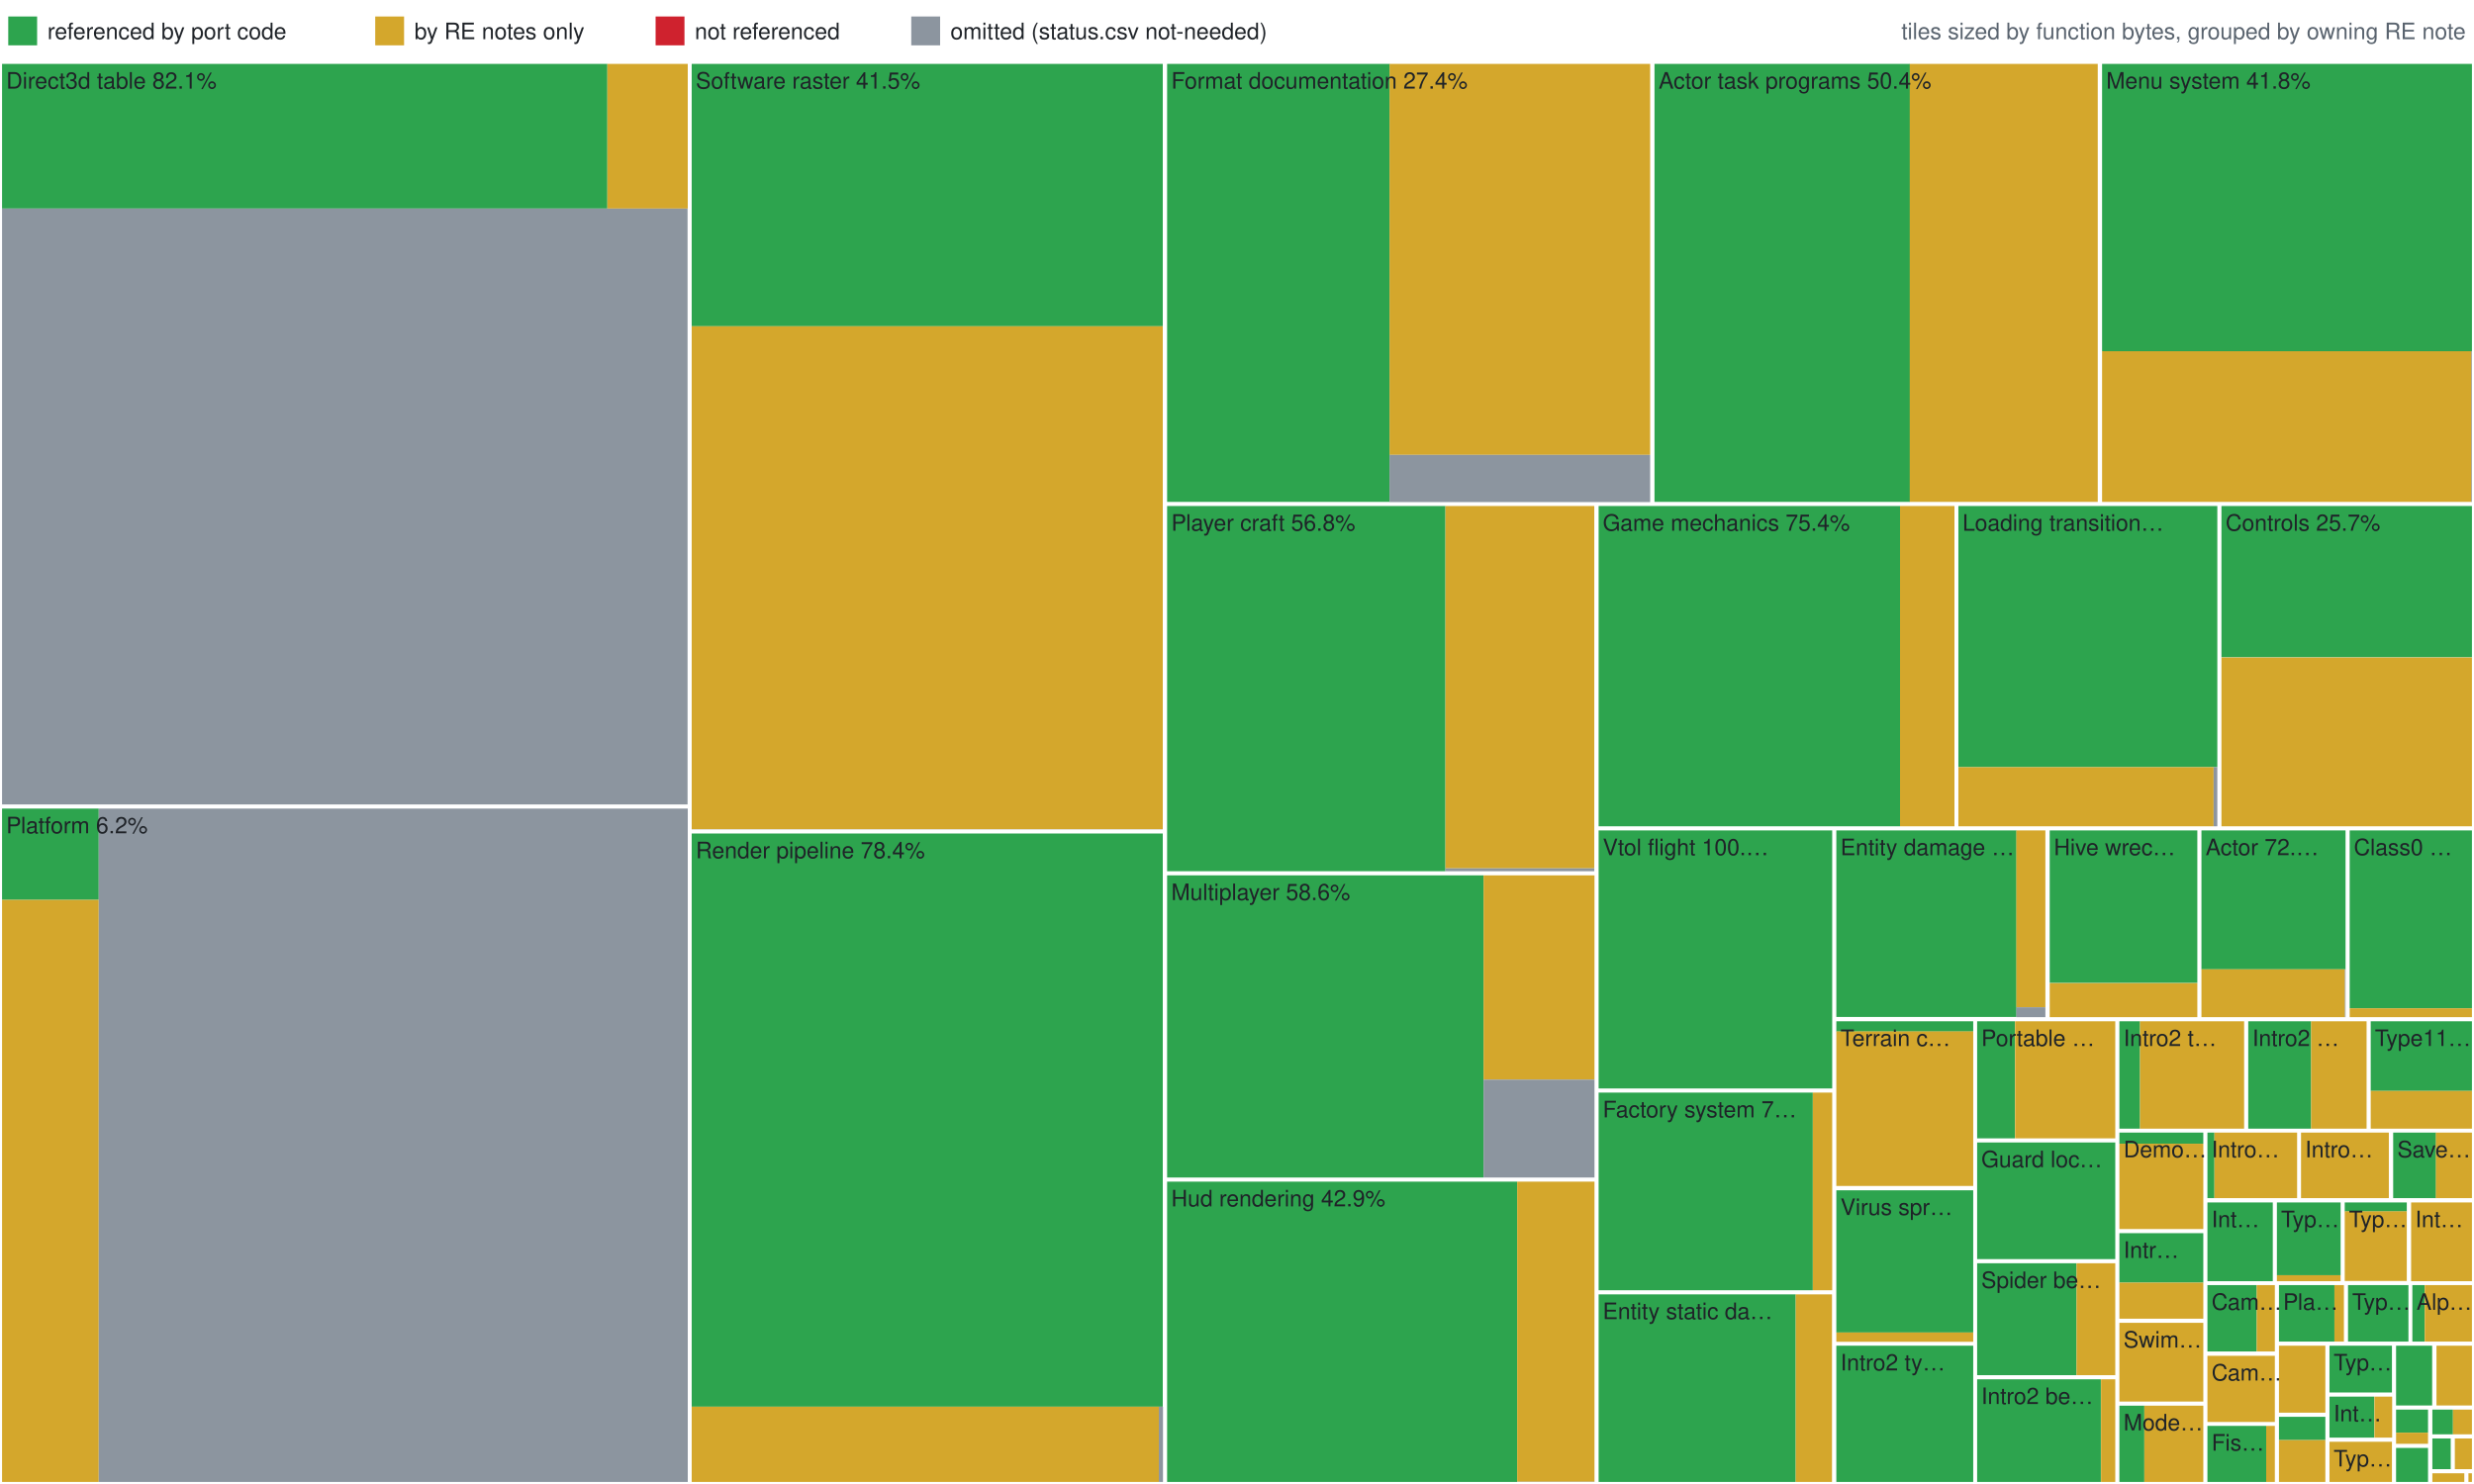
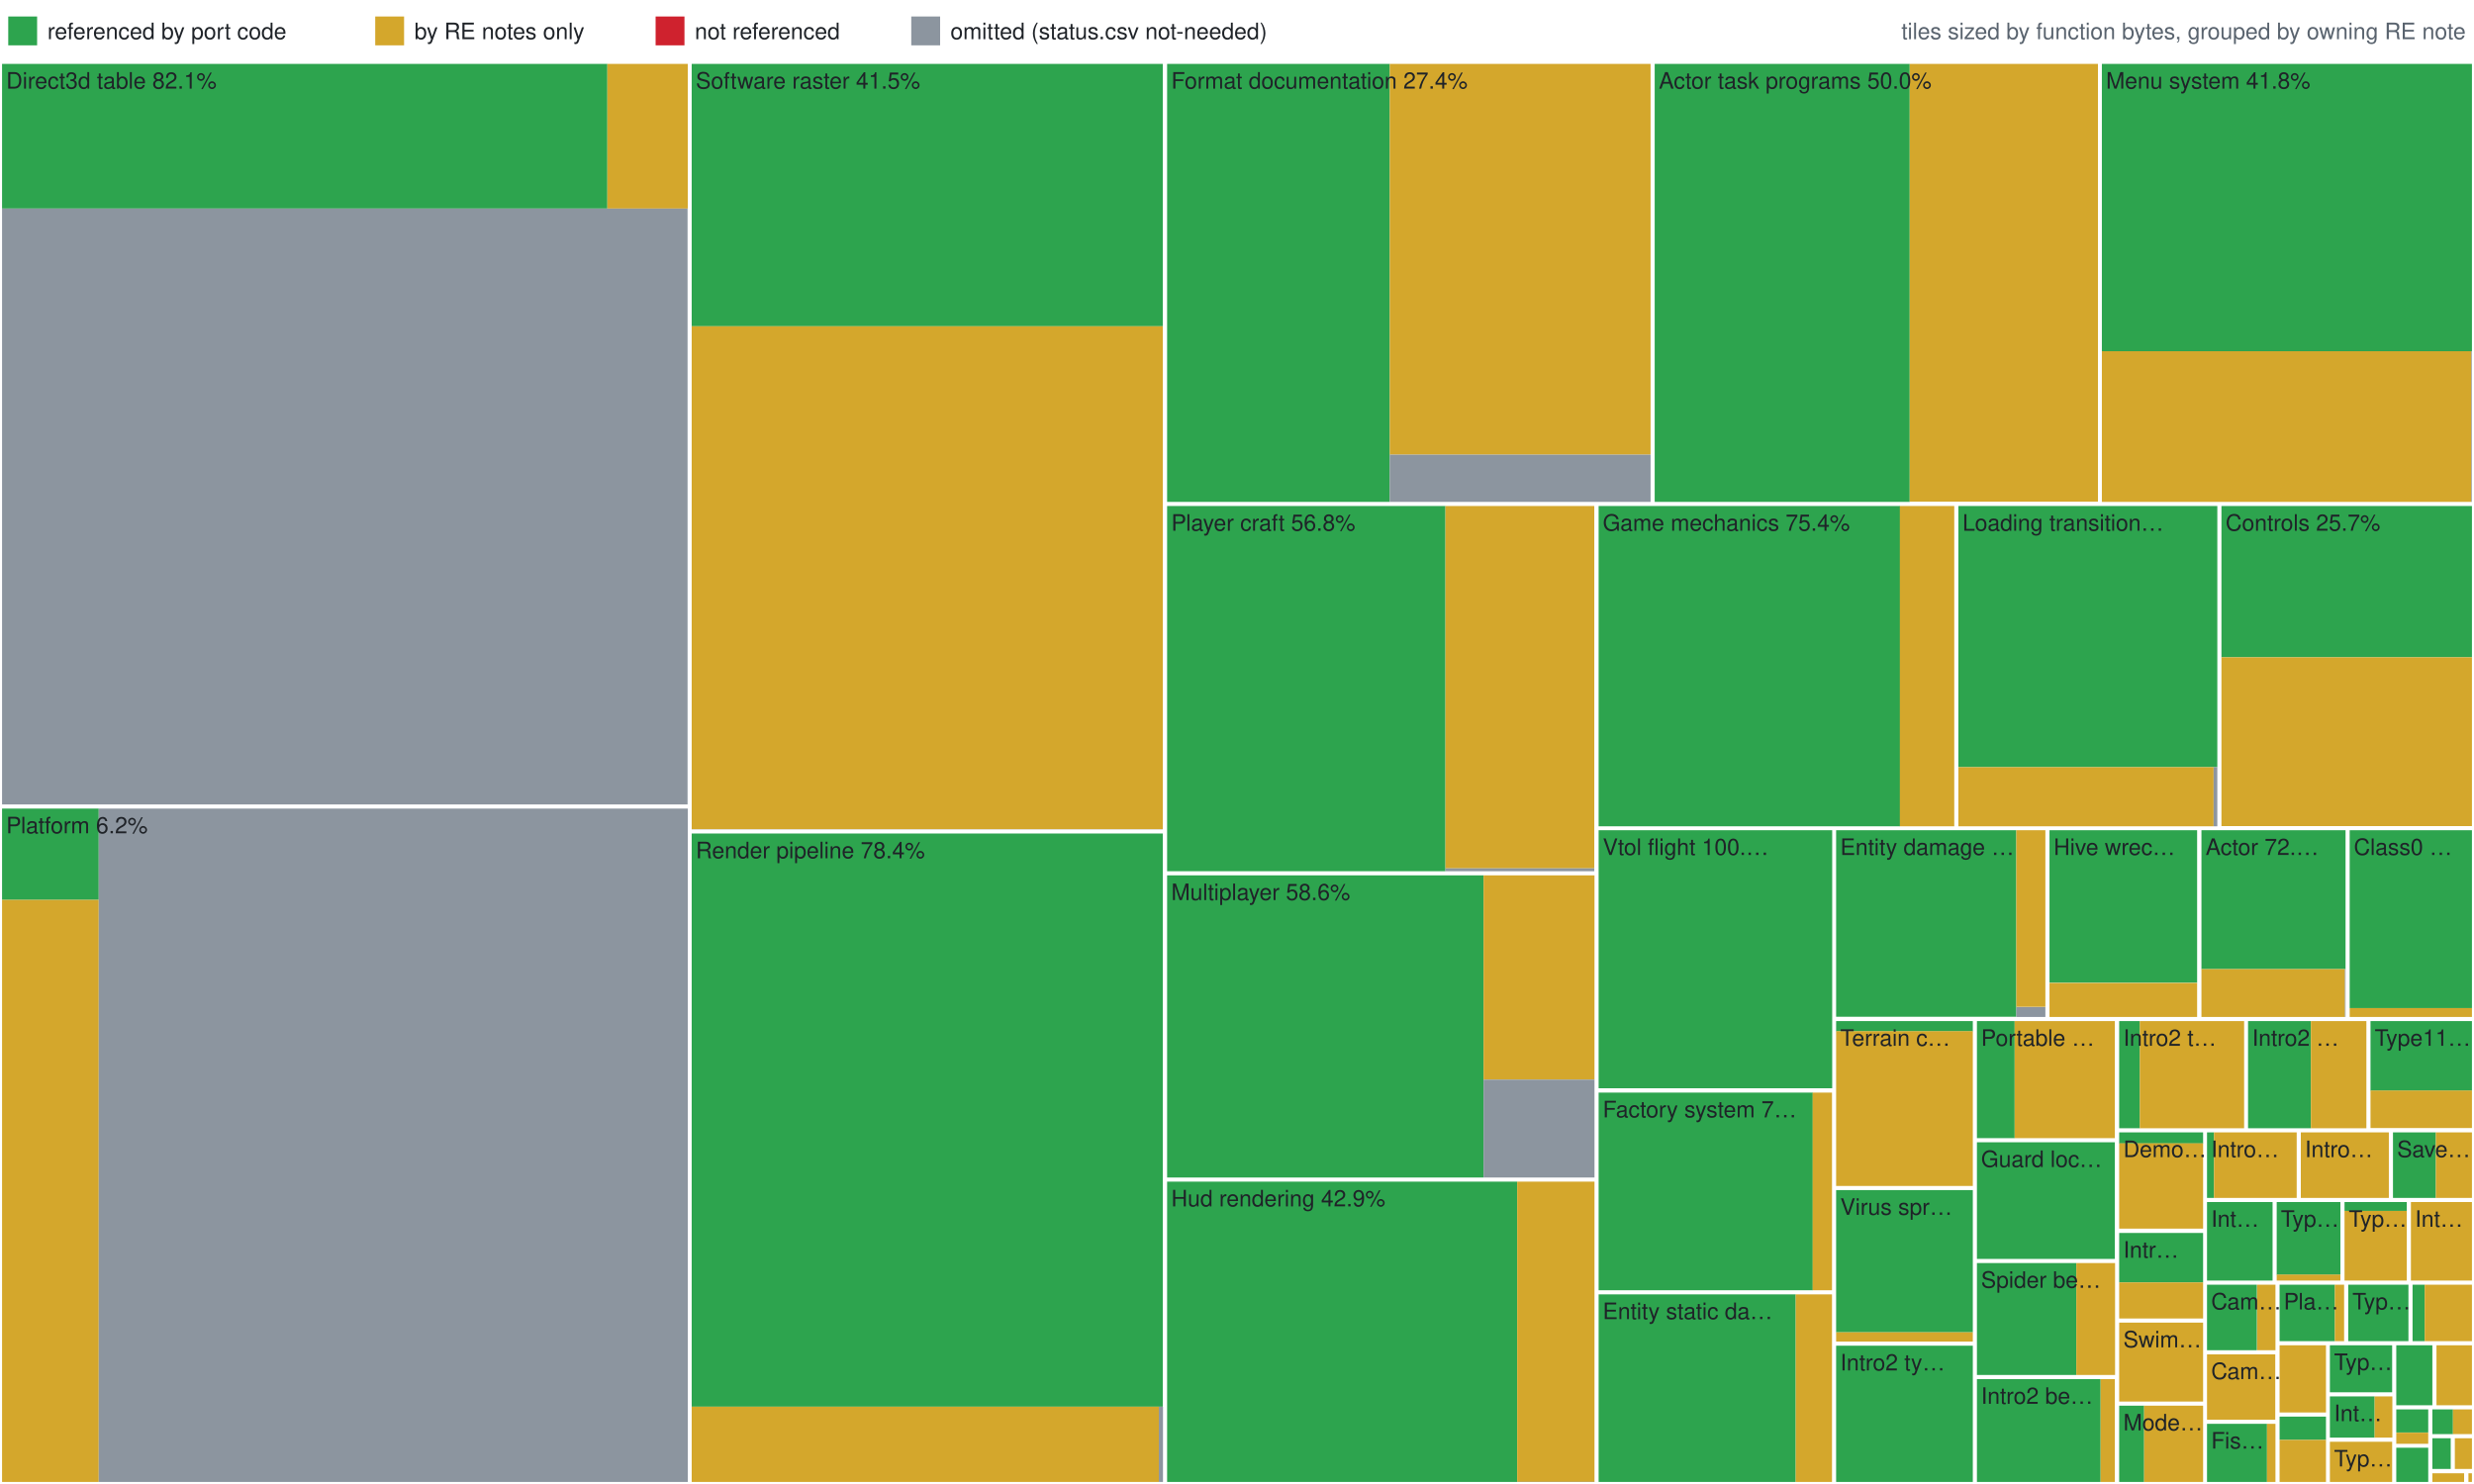
<svg xmlns="http://www.w3.org/2000/svg" width="1200" height="720" viewBox="0 0 1200 720" font-family="Segoe UI, Helvetica, Arial, sans-serif" font-size="11">
  <rect width="1200" height="720" fill="#ffffff" />
  <rect x="4" y="8" width="14" height="14" fill="#2da44e" />
  <text x="23" y="19" fill="#1f2328">referenced by port code</text>
  <rect x="182" y="8" width="14" height="14" fill="#d4a72c" />
  <text x="201" y="19" fill="#1f2328">by RE notes only</text>
  <rect x="318" y="8" width="14" height="14" fill="#cf222e" />
  <text x="337" y="19" fill="#1f2328">not referenced</text>
  <rect x="442" y="8" width="14" height="14" fill="#8c959f" />
  <text x="461" y="19" fill="#1f2328">omitted (status.csv not-needed)</text>
  <text x="1196" y="19" fill="#59636e" text-anchor="end">tiles sized by function bytes, grouped by owning RE note</text>
  <g>
    <rect x="1" y="31" width="293.6" height="70.2" fill="#2da44e" />
    <rect x="294.6" y="31" width="39" height="70.2" fill="#d4a72c" />
    <rect x="1" y="101.2" width="332.5" height="289.1" fill="#8c959f" />
    <text x="3" y="43" fill="#1f2328">Direct3d table 82.1%</text>
  </g>
  <g>
    <rect x="1" y="392.3" width="46.9" height="44.3" fill="#2da44e" />
    <rect x="1" y="436.6" width="46.9" height="282.4" fill="#d4a72c" />
    <rect x="47.9" y="392.3" width="285.7" height="326.7" fill="#8c959f" />
    <text x="3" y="404.3" fill="#1f2328">Platform 6.2%</text>
  </g>
  <g>
    <rect x="335.5" y="31" width="228.5" height="127.3" fill="#2da44e" />
    <rect x="335.5" y="158.3" width="228.5" height="244" fill="#d4a72c" />
    <rect x="335.5" y="402.3" width="228.5" height="0.1" fill="#8c959f" />
    <text x="337.5" y="43" fill="#1f2328">Software raster 41.5%</text>
  </g>
  <g>
    <rect x="335.5" y="404.4" width="228.5" height="278.1" fill="#2da44e" />
    <rect x="335.5" y="682.5" width="226.6" height="36.5" fill="#d4a72c" />
    <rect x="562.1" y="682.5" width="2" height="36.5" fill="#8c959f" />
    <text x="337.5" y="416.4" fill="#1f2328">Render pipeline 78.4%</text>
  </g>
  <g>
    <rect x="566.1" y="31" width="108" height="212.5" fill="#2da44e" />
-     <rect x="674" y="31" width="126.4" height="189.7" fill="#d4a72c" />
-     <rect x="674" y="220.7" width="126.4" height="22.9" fill="#8c959f" />
+     <rect x="674.1" y="31" width="126.5" height="189.6" fill="#d4a72c" />
+     <rect x="674.1" y="220.6" width="126.5" height="22.9" fill="#8c959f" />
    <text x="568.1" y="43" fill="#1f2328">Format documentation 27.4%</text>
  </g>
  <g>
-     <rect x="802.5" y="31" width="123.9" height="212.5" fill="#2da44e" />
-     <rect x="926.3" y="31" width="91.2" height="212.5" fill="#d4a72c" />
-     <rect x="926.3" y="243.5" width="91.2" height="0" fill="#8c959f" />
-     <text x="804.5" y="43" fill="#1f2328">Actor task programs 50.4%</text>
-   </g>
-   <g>
-     <rect x="1019.6" y="31" width="179.4" height="139.4" fill="#2da44e" />
-     <rect x="1019.6" y="170.4" width="179.2" height="73.1" fill="#d4a72c" />
+     <rect x="802.6" y="31" width="123.7" height="212.5" fill="#2da44e" />
+     <rect x="926.3" y="31" width="91.3" height="212.4" fill="#d4a72c" />
+     <rect x="926.3" y="243.4" width="91.3" height="0" fill="#8c959f" />
+     <text x="804.6" y="43" fill="#1f2328">Actor task programs 50.0%</text>
+   </g>
+   <g>
+     <rect x="1019.5" y="31" width="179.5" height="139.4" fill="#2da44e" />
+     <rect x="1019.5" y="170.4" width="179.2" height="73.1" fill="#d4a72c" />
    <rect x="1198.7" y="170.4" width="0.3" height="73.1" fill="#8c959f" />
-     <text x="1021.6" y="43" fill="#1f2328">Menu system 41.8%</text>
+     <text x="1021.5" y="43" fill="#1f2328">Menu system 41.8%</text>
  </g>
  <g>
    <rect x="566.1" y="245.5" width="135" height="177.2" fill="#2da44e" />
    <rect x="701.1" y="245.5" width="72.2" height="175.8" fill="#d4a72c" />
    <rect x="701.1" y="421.3" width="72.2" height="1.4" fill="#8c959f" />
    <text x="568.1" y="257.5" fill="#1f2328">Player craft 56.8%</text>
  </g>
  <g>
    <rect x="566.1" y="424.7" width="153.5" height="146.6" fill="#2da44e" />
    <rect x="719.6" y="424.7" width="53.8" height="99.1" fill="#d4a72c" />
    <rect x="719.6" y="523.8" width="53.8" height="47.5" fill="#8c959f" />
    <text x="568.1" y="436.7" fill="#1f2328">Multiplayer 58.6%</text>
  </g>
  <g>
    <rect x="566.1" y="573.3" width="169.8" height="145.7" fill="#2da44e" />
-     <rect x="735.9" y="573.3" width="37.5" height="145.6" fill="#d4a72c" />
+     <rect x="735.9" y="573.3" width="37.5" height="145.7" fill="#d4a72c" />
    <rect x="735.9" y="718.9" width="37.5" height="0.1" fill="#8c959f" />
    <text x="568.1" y="585.3" fill="#1f2328">Hud rendering 42.9%</text>
  </g>
  <g>
    <rect x="775.4" y="245.5" width="146.2" height="155.4" fill="#2da44e" />
-     <rect x="921.6" y="245.5" width="26.4" height="155.4" fill="#d4a72c" />
+     <rect x="921.5" y="245.5" width="26.4" height="155.4" fill="#d4a72c" />
    <text x="777.4" y="257.5" fill="#1f2328">Game mechanics 75.4%</text>
  </g>
  <g>
    <rect x="949.9" y="245.5" width="125.6" height="126.7" fill="#2da44e" />
    <rect x="949.9" y="372.2" width="123.8" height="28.7" fill="#d4a72c" />
    <rect x="1073.7" y="372.2" width="1.8" height="28.7" fill="#8c959f" />
    <text x="951.9" y="257.5" fill="#1f2328">Loading transition…</text>
  </g>
  <g>
    <rect x="1077.5" y="245.5" width="121.5" height="73.4" fill="#2da44e" />
-     <rect x="1077.5" y="319" width="121.5" height="81.9" fill="#d4a72c" />
+     <rect x="1077.5" y="318.9" width="121.5" height="81.9" fill="#d4a72c" />
    <text x="1079.5" y="257.5" fill="#1f2328">Controls 25.7%</text>
  </g>
  <g>
-     <rect x="775.4" y="402.9" width="113.3" height="125.2" fill="#2da44e" />
-     <text x="777.4" y="414.9" fill="#1f2328">Vtol flight 100.…</text>
+     <rect x="775.4" y="402.8" width="113.3" height="125.2" fill="#2da44e" />
+     <text x="777.4" y="414.8" fill="#1f2328">Vtol flight 100.…</text>
  </g>
  <g>
    <rect x="775.4" y="530.1" width="103.9" height="95.9" fill="#2da44e" />
-     <rect x="879.3" y="530.1" width="9.4" height="95.9" fill="#d4a72c" />
+     <rect x="879.2" y="530.1" width="9.4" height="95.9" fill="#d4a72c" />
    <text x="777.4" y="542.1" fill="#1f2328">Factory system 7…</text>
  </g>
  <g>
    <rect x="775.4" y="628" width="95.6" height="91" fill="#2da44e" />
    <rect x="871" y="628" width="17.6" height="91" fill="#d4a72c" />
    <text x="777.4" y="640" fill="#1f2328">Entity static da…</text>
  </g>
  <g>
-     <rect x="890.7" y="402.9" width="87.4" height="90.5" fill="#2da44e" />
-     <rect x="978" y="402.9" width="14.1" height="85.8" fill="#d4a72c" />
-     <rect x="978" y="488.7" width="14.1" height="4.8" fill="#8c959f" />
-     <text x="892.7" y="414.9" fill="#1f2328">Entity damage …</text>
-   </g>
-   <g>
-     <rect x="994.2" y="402.9" width="71.6" height="74" fill="#2da44e" />
-     <rect x="994.2" y="477" width="71.6" height="16.5" fill="#d4a72c" />
-     <text x="996.2" y="414.9" fill="#1f2328">Hive wrec…</text>
-   </g>
-   <g>
-     <rect x="1067.8" y="402.9" width="69.9" height="67.4" fill="#2da44e" />
-     <rect x="1067.8" y="470.3" width="69.6" height="23.2" fill="#d4a72c" />
-     <rect x="1137.4" y="470.3" width="0.3" height="23.2" fill="#8c959f" />
-     <text x="1069.8" y="414.9" fill="#1f2328">Actor 72.…</text>
-   </g>
-   <g>
-     <rect x="1139.7" y="402.9" width="59.3" height="86.3" fill="#2da44e" />
-     <rect x="1139.7" y="489.2" width="59.3" height="4.3" fill="#d4a72c" />
-     <text x="1141.7" y="414.9" fill="#1f2328">Class0 …</text>
-   </g>
-   <g>
-     <rect x="890.7" y="495.5" width="66.4" height="5" fill="#2da44e" />
-     <rect x="890.7" y="500.4" width="66.4" height="75" fill="#d4a72c" />
-     <text x="892.7" y="507.5" fill="#1f2328">Terrain c…</text>
-   </g>
-   <g>
-     <rect x="890.7" y="577.5" width="66.4" height="69" fill="#2da44e" />
-     <rect x="890.7" y="646.5" width="66.4" height="4.5" fill="#d4a72c" />
-     <text x="892.7" y="589.5" fill="#1f2328">Virus spr…</text>
-   </g>
-   <g>
-     <rect x="890.7" y="652.9" width="66.4" height="66.1" fill="#2da44e" />
-     <text x="892.7" y="664.9" fill="#1f2328">Intro2 ty…</text>
-   </g>
-   <g>
-     <rect x="959" y="495.5" width="18.3" height="56.8" fill="#2da44e" />
-     <rect x="977.4" y="495.5" width="48.6" height="56.8" fill="#d4a72c" />
-     <text x="961" y="507.5" fill="#1f2328">Portable …</text>
-   </g>
-   <g>
-     <rect x="959" y="554.3" width="67" height="56.6" fill="#2da44e" />
-     <text x="961" y="566.3" fill="#1f2328">Guard loc…</text>
-   </g>
-   <g>
-     <rect x="959" y="612.9" width="48.2" height="54.3" fill="#2da44e" />
-     <rect x="1007.2" y="612.9" width="18.8" height="54.3" fill="#d4a72c" />
-     <text x="961" y="624.9" fill="#1f2328">Spider be…</text>
-   </g>
-   <g>
-     <rect x="959" y="669.2" width="60" height="49.8" fill="#2da44e" />
-     <rect x="1019.1" y="669.2" width="6.9" height="49.8" fill="#d4a72c" />
-     <text x="961" y="681.2" fill="#1f2328">Intro2 be…</text>
-   </g>
-   <g>
-     <rect x="1028" y="495.5" width="10" height="52.1" fill="#2da44e" />
-     <rect x="1038" y="495.5" width="50.5" height="52.1" fill="#d4a72c" />
-     <text x="1030" y="507.5" fill="#1f2328">Intro2 t…</text>
-   </g>
-   <g>
-     <rect x="1090.5" y="495.5" width="30.5" height="52.1" fill="#2da44e" />
-     <rect x="1121" y="495.5" width="26.9" height="52.1" fill="#d4a72c" />
-     <text x="1092.5" y="507.5" fill="#1f2328">Intro2 …</text>
-   </g>
-   <g>
-     <rect x="1149.9" y="495.5" width="49.1" height="33.8" fill="#2da44e" />
-     <rect x="1149.9" y="529.3" width="49.1" height="18.3" fill="#d4a72c" />
-     <text x="1151.9" y="507.5" fill="#1f2328">Type11…</text>
-   </g>
-   <g>
-     <rect x="1028" y="549.5" width="40.7" height="5.4" fill="#2da44e" />
-     <rect x="1028" y="554.9" width="40.7" height="41.4" fill="#d4a72c" />
-     <text x="1030" y="561.5" fill="#1f2328">Demo…</text>
-   </g>
-   <g>
-     <rect x="1028" y="598.3" width="40.7" height="24" fill="#2da44e" />
-     <rect x="1028" y="622.3" width="40.7" height="17.5" fill="#d4a72c" />
-     <text x="1030" y="610.3" fill="#1f2328">Intr…</text>
-   </g>
-   <g>
-     <rect x="1028" y="641.8" width="40.7" height="38.2" fill="#d4a72c" />
-     <text x="1030" y="653.8" fill="#1f2328">Swim…</text>
-   </g>
-   <g>
-     <rect x="1028" y="682" width="12.1" height="37" fill="#2da44e" />
-     <rect x="1040.1" y="682" width="28.6" height="37" fill="#d4a72c" />
-     <text x="1030" y="694" fill="#1f2328">Mode…</text>
-   </g>
-   <g>
-     <rect x="1070.7" y="549.5" width="3.4" height="31.8" fill="#2da44e" />
-     <rect x="1074.1" y="549.5" width="40.1" height="31.8" fill="#d4a72c" />
-     <text x="1072.7" y="561.5" fill="#1f2328">Intro…</text>
-   </g>
-   <g>
-     <rect x="1116.1" y="549.5" width="42.6" height="31.8" fill="#d4a72c" />
-     <text x="1118.1" y="561.5" fill="#1f2328">Intro…</text>
-   </g>
-   <g>
-     <rect x="1160.8" y="549.5" width="20.8" height="31.8" fill="#2da44e" />
-     <rect x="1181.5" y="549.5" width="17.5" height="31.8" fill="#d4a72c" />
-     <text x="1162.8" y="561.5" fill="#1f2328">Save…</text>
-   </g>
-   <g>
-     <rect x="1070.7" y="583.4" width="31.7" height="38.2" fill="#2da44e" />
-     <text x="1072.7" y="595.4" fill="#1f2328">Int…</text>
-   </g>
-   <g>
-     <rect x="1104.4" y="583.4" width="30.9" height="35.3" fill="#2da44e" />
-     <rect x="1104.4" y="618.7" width="30.9" height="2.9" fill="#d4a72c" />
-     <text x="1106.4" y="595.4" fill="#1f2328">Typ…</text>
-   </g>
-   <g>
-     <rect x="1137.3" y="583.4" width="30.1" height="4.4" fill="#2da44e" />
-     <rect x="1137.3" y="587.7" width="30.1" height="33.8" fill="#d4a72c" />
-     <text x="1139.3" y="595.4" fill="#1f2328">Typ…</text>
-   </g>
-   <g>
-     <rect x="1169.5" y="583.4" width="29.5" height="38.2" fill="#d4a72c" />
-     <text x="1171.5" y="595.4" fill="#1f2328">Int…</text>
-   </g>
-   <g>
-     <rect x="1070.7" y="623.5" width="23.9" height="32.2" fill="#2da44e" />
-     <rect x="1094.6" y="623.5" width="8.8" height="32.2" fill="#d4a72c" />
-     <text x="1072.7" y="635.5" fill="#1f2328">Cam…</text>
-   </g>
-   <g>
-     <rect x="1070.7" y="657.8" width="32.7" height="32.1" fill="#d4a72c" />
-     <text x="1072.7" y="669.8" fill="#1f2328">Cam…</text>
-   </g>
-   <g>
-     <rect x="1070.7" y="691.8" width="28.5" height="27.2" fill="#2da44e" />
-     <rect x="1099.2" y="691.8" width="4.2" height="27.2" fill="#d4a72c" />
-     <text x="1072.7" y="703.8" fill="#1f2328">Fis…</text>
-   </g>
-   <g>
-     <rect x="1105.4" y="623.5" width="26.9" height="27.4" fill="#2da44e" />
-     <rect x="1132.3" y="623.5" width="4.6" height="27.4" fill="#d4a72c" />
-     <text x="1107.4" y="635.5" fill="#1f2328">Pla…</text>
-   </g>
-   <g>
-     <rect x="1138.9" y="623.5" width="29.3" height="27.4" fill="#2da44e" />
-     <text x="1140.9" y="635.5" fill="#1f2328">Typ…</text>
-   </g>
-   <g>
-     <rect x="1170.1" y="623.5" width="5.9" height="27.4" fill="#2da44e" />
-     <rect x="1176.1" y="623.5" width="22.9" height="27.4" fill="#d4a72c" />
-     <text x="1172.1" y="635.5" fill="#1f2328">Alp…</text>
-   </g>
-   <g>
-     <rect x="1105.4" y="652.9" width="22.5" height="32.5" fill="#d4a72c" />
-   </g>
-   <g>
-     <rect x="1105.4" y="687.4" width="22.5" height="11.3" fill="#2da44e" />
-     <rect x="1105.4" y="698.7" width="22.5" height="20.3" fill="#d4a72c" />
-   </g>
-   <g>
-     <rect x="1129.9" y="652.9" width="30.3" height="22.7" fill="#2da44e" />
-     <text x="1131.9" y="664.9" fill="#1f2328">Typ…</text>
-   </g>
-   <g>
-     <rect x="1129.9" y="677.6" width="21.7" height="19.9" fill="#2da44e" />
-     <rect x="1151.7" y="677.6" width="8.6" height="19.9" fill="#d4a72c" />
-     <text x="1131.9" y="689.6" fill="#1f2328">Int…</text>
-   </g>
-   <g>
-     <rect x="1129.9" y="699.5" width="30.3" height="19.5" fill="#d4a72c" />
-     <text x="1131.9" y="711.5" fill="#1f2328">Typ…</text>
-   </g>
-   <g>
-     <rect x="1162.2" y="652.9" width="17.5" height="29" fill="#2da44e" />
-   </g>
-   <g>
-     <rect x="1181.8" y="652.9" width="17.2" height="29" fill="#d4a72c" />
-   </g>
-   <g>
-     <rect x="1162.2" y="683.9" width="15.5" height="11.2" fill="#2da44e" />
-     <rect x="1162.2" y="695.1" width="15.5" height="5.4" fill="#d4a72c" />
-   </g>
-   <g>
-     <rect x="1162.2" y="702.5" width="15.5" height="16.5" fill="#2da44e" />
-   </g>
-   <g>
-     <rect x="1179.8" y="683.9" width="10" height="12" fill="#2da44e" />
-     <rect x="1189.8" y="683.9" width="9.2" height="12" fill="#d4a72c" />
-   </g>
-   <g>
-     <rect x="1179.8" y="697.9" width="8.9" height="14.9" fill="#2da44e" />
-   </g>
-   <g>
-     <rect x="1190.7" y="697.9" width="8.3" height="14.9" fill="#d4a72c" />
-   </g>
-   <g>
-     <rect x="1179.8" y="714.8" width="15.5" height="4.2" fill="#d4a72c" />
+     <rect x="890.6" y="402.8" width="87.4" height="90.5" fill="#2da44e" />
+     <rect x="978" y="402.8" width="14.1" height="85.7" fill="#d4a72c" />
+     <rect x="978" y="488.6" width="14.1" height="4.8" fill="#8c959f" />
+     <text x="892.6" y="414.8" fill="#1f2328">Entity damage …</text>
+   </g>
+   <g>
+     <rect x="994.1" y="402.8" width="71.6" height="74" fill="#2da44e" />
+     <rect x="994.1" y="476.9" width="71.6" height="16.5" fill="#d4a72c" />
+     <text x="996.1" y="414.8" fill="#1f2328">Hive wrec…</text>
+   </g>
+   <g>
+     <rect x="1067.8" y="402.8" width="69.9" height="67.4" fill="#2da44e" />
+     <rect x="1067.8" y="470.2" width="69.6" height="23.2" fill="#d4a72c" />
+     <rect x="1137.4" y="470.2" width="0.3" height="23.2" fill="#8c959f" />
+     <text x="1069.8" y="414.8" fill="#1f2328">Actor 72.…</text>
+   </g>
+   <g>
+     <rect x="1139.7" y="402.8" width="59.3" height="86.3" fill="#2da44e" />
+     <rect x="1139.7" y="489.1" width="59.3" height="4.3" fill="#d4a72c" />
+     <text x="1141.7" y="414.8" fill="#1f2328">Class0 …</text>
+   </g>
+   <g>
+     <rect x="890.6" y="495.4" width="66.3" height="5" fill="#2da44e" />
+     <rect x="890.6" y="500.3" width="66.3" height="75.1" fill="#d4a72c" />
+     <text x="892.6" y="507.4" fill="#1f2328">Terrain c…</text>
+   </g>
+   <g>
+     <rect x="890.6" y="577.4" width="66.3" height="69" fill="#2da44e" />
+     <rect x="890.6" y="646.4" width="66.3" height="4.5" fill="#d4a72c" />
+     <text x="892.6" y="589.4" fill="#1f2328">Virus spr…</text>
+   </g>
+   <g>
+     <rect x="890.6" y="652.9" width="66.3" height="66.1" fill="#2da44e" />
+     <text x="892.6" y="664.9" fill="#1f2328">Intro2 ty…</text>
+   </g>
+   <g>
+     <rect x="958.9" y="495.4" width="18.3" height="56.8" fill="#2da44e" />
+     <rect x="977.2" y="495.4" width="48.6" height="56.8" fill="#d4a72c" />
+     <text x="960.9" y="507.4" fill="#1f2328">Portable …</text>
+   </g>
+   <g>
+     <rect x="958.9" y="554.2" width="66.9" height="56.6" fill="#2da44e" />
+     <text x="960.9" y="566.2" fill="#1f2328">Guard loc…</text>
+   </g>
+   <g>
+     <rect x="958.9" y="612.8" width="48.2" height="54.3" fill="#2da44e" />
+     <rect x="1007.1" y="612.8" width="18.8" height="54.3" fill="#d4a72c" />
+     <text x="960.9" y="624.8" fill="#1f2328">Spider be…</text>
+   </g>
+   <g>
+     <rect x="958.9" y="669.1" width="60" height="49.9" fill="#2da44e" />
+     <rect x="1018.9" y="669.1" width="6.9" height="49.9" fill="#d4a72c" />
+     <text x="960.9" y="681.1" fill="#1f2328">Intro2 be…</text>
+   </g>
+   <g>
+     <rect x="1027.9" y="495.4" width="10" height="52" fill="#2da44e" />
+     <rect x="1037.9" y="495.4" width="50.6" height="52" fill="#d4a72c" />
+     <text x="1029.9" y="507.4" fill="#1f2328">Intro2 t…</text>
+   </g>
+   <g>
+     <rect x="1090.4" y="495.4" width="30.5" height="52" fill="#2da44e" />
+     <rect x="1120.9" y="495.4" width="26.9" height="52" fill="#d4a72c" />
+     <text x="1092.4" y="507.4" fill="#1f2328">Intro2 …</text>
+   </g>
+   <g>
+     <rect x="1149.8" y="495.4" width="49.2" height="33.8" fill="#2da44e" />
+     <rect x="1149.8" y="529.1" width="49.2" height="18.2" fill="#d4a72c" />
+     <text x="1151.8" y="507.4" fill="#1f2328">Type11…</text>
+   </g>
+   <g>
+     <rect x="1027.9" y="549.4" width="40.7" height="5.4" fill="#2da44e" />
+     <rect x="1027.9" y="554.7" width="40.7" height="41.4" fill="#d4a72c" />
+     <text x="1029.9" y="561.4" fill="#1f2328">Demo…</text>
+   </g>
+   <g>
+     <rect x="1027.9" y="598.2" width="40.7" height="24" fill="#2da44e" />
+     <rect x="1027.9" y="622.2" width="40.7" height="17.5" fill="#d4a72c" />
+     <text x="1029.9" y="610.2" fill="#1f2328">Intr…</text>
+   </g>
+   <g>
+     <rect x="1027.9" y="641.7" width="40.7" height="38.3" fill="#d4a72c" />
+     <text x="1029.9" y="653.7" fill="#1f2328">Swim…</text>
+   </g>
+   <g>
+     <rect x="1027.9" y="682" width="12.1" height="37" fill="#2da44e" />
+     <rect x="1040" y="682" width="28.6" height="37" fill="#d4a72c" />
+     <text x="1029.9" y="694" fill="#1f2328">Mode…</text>
+   </g>
+   <g>
+     <rect x="1070.5" y="549.4" width="3.4" height="31.8" fill="#2da44e" />
+     <rect x="1073.9" y="549.4" width="40.1" height="31.8" fill="#d4a72c" />
+     <text x="1072.5" y="561.4" fill="#1f2328">Intro…</text>
+   </g>
+   <g>
+     <rect x="1116" y="549.4" width="42.7" height="31.8" fill="#d4a72c" />
+     <text x="1118" y="561.4" fill="#1f2328">Intro…</text>
+   </g>
+   <g>
+     <rect x="1160.7" y="549.4" width="20.8" height="31.8" fill="#2da44e" />
+     <rect x="1181.5" y="549.4" width="17.5" height="31.8" fill="#d4a72c" />
+     <text x="1162.7" y="561.4" fill="#1f2328">Save…</text>
+   </g>
+   <g>
+     <rect x="1070.5" y="583.2" width="31.8" height="38.1" fill="#2da44e" />
+     <text x="1072.5" y="595.2" fill="#1f2328">Int…</text>
+   </g>
+   <g>
+     <rect x="1104.3" y="583.2" width="30.9" height="35.3" fill="#2da44e" />
+     <rect x="1104.3" y="618.4" width="30.9" height="2.9" fill="#d4a72c" />
+     <text x="1106.3" y="595.2" fill="#1f2328">Typ…</text>
+   </g>
+   <g>
+     <rect x="1137.2" y="583.2" width="30.2" height="4.3" fill="#2da44e" />
+     <rect x="1137.2" y="587.5" width="30.2" height="33.8" fill="#d4a72c" />
+     <text x="1139.2" y="595.2" fill="#1f2328">Typ…</text>
+   </g>
+   <g>
+     <rect x="1169.4" y="583.2" width="29.6" height="38.1" fill="#d4a72c" />
+     <text x="1171.4" y="595.2" fill="#1f2328">Int…</text>
+   </g>
+   <g>
+     <rect x="1070.5" y="623.3" width="24.2" height="31.8" fill="#2da44e" />
+     <rect x="1094.8" y="623.3" width="8.9" height="31.8" fill="#d4a72c" />
+     <text x="1072.5" y="635.3" fill="#1f2328">Cam…</text>
+   </g>
+   <g>
+     <rect x="1070.5" y="657.1" width="33.1" height="31.7" fill="#d4a72c" />
+     <text x="1072.5" y="669.1" fill="#1f2328">Cam…</text>
+   </g>
+   <g>
+     <rect x="1070.5" y="690.8" width="29.1" height="28.2" fill="#2da44e" />
+     <rect x="1099.6" y="690.8" width="4.1" height="28.2" fill="#d4a72c" />
+     <text x="1072.5" y="702.8" fill="#1f2328">Fis…</text>
+   </g>
+   <g>
+     <rect x="1105.7" y="623.3" width="26.8" height="27.4" fill="#2da44e" />
+     <rect x="1132.5" y="623.3" width="4.5" height="27.4" fill="#d4a72c" />
+     <text x="1107.7" y="635.3" fill="#1f2328">Pla…</text>
+   </g>
+   <g>
+     <rect x="1139" y="623.3" width="29.2" height="27.4" fill="#2da44e" />
+     <text x="1141" y="635.3" fill="#1f2328">Typ…</text>
+   </g>
+   <g>
+     <rect x="1170.2" y="623.3" width="5.9" height="27.4" fill="#2da44e" />
+     <rect x="1176.1" y="623.3" width="22.9" height="27.4" fill="#d4a72c" />
+   </g>
+   <g>
+     <rect x="1105.7" y="652.7" width="22.5" height="32.6" fill="#d4a72c" />
+   </g>
+   <g>
+     <rect x="1105.7" y="687.3" width="22.5" height="11.3" fill="#2da44e" />
+     <rect x="1105.7" y="698.6" width="22.5" height="20.4" fill="#d4a72c" />
+   </g>
+   <g>
+     <rect x="1130.1" y="652.7" width="30.2" height="22.8" fill="#2da44e" />
+     <text x="1132.1" y="664.7" fill="#1f2328">Typ…</text>
+   </g>
+   <g>
+     <rect x="1130.1" y="677.5" width="21.7" height="20" fill="#2da44e" />
+     <rect x="1151.8" y="677.5" width="8.6" height="20" fill="#d4a72c" />
+     <text x="1132.1" y="689.5" fill="#1f2328">Int…</text>
+   </g>
+   <g>
+     <rect x="1130.1" y="699.5" width="30.2" height="19.5" fill="#d4a72c" />
+     <text x="1132.1" y="711.5" fill="#1f2328">Typ…</text>
+   </g>
+   <g>
+     <rect x="1162.3" y="652.7" width="17.5" height="29.1" fill="#2da44e" />
+   </g>
+   <g>
+     <rect x="1181.8" y="652.7" width="17.2" height="29.1" fill="#d4a72c" />
+   </g>
+   <g>
+     <rect x="1162.3" y="683.8" width="15.5" height="11.2" fill="#2da44e" />
+     <rect x="1162.3" y="695.1" width="15.5" height="5.4" fill="#d4a72c" />
+   </g>
+   <g>
+     <rect x="1162.3" y="702.4" width="15.5" height="16.6" fill="#2da44e" />
+   </g>
+   <g>
+     <rect x="1179.8" y="683.8" width="10" height="12" fill="#2da44e" />
+     <rect x="1189.8" y="683.8" width="9.2" height="12" fill="#d4a72c" />
+   </g>
+   <g>
+     <rect x="1179.8" y="697.8" width="8.9" height="14.9" fill="#2da44e" />
+   </g>
+   <g>
+     <rect x="1190.7" y="697.8" width="8.3" height="14.9" fill="#d4a72c" />
+   </g>
+   <g>
+     <rect x="1179.8" y="714.8" width="15.4" height="4.2" fill="#d4a72c" />
  </g>
  <g>
    <rect x="1197.3" y="714.8" width="1.7" height="4.2" fill="#d4a72c" />
  </g>
</svg>
